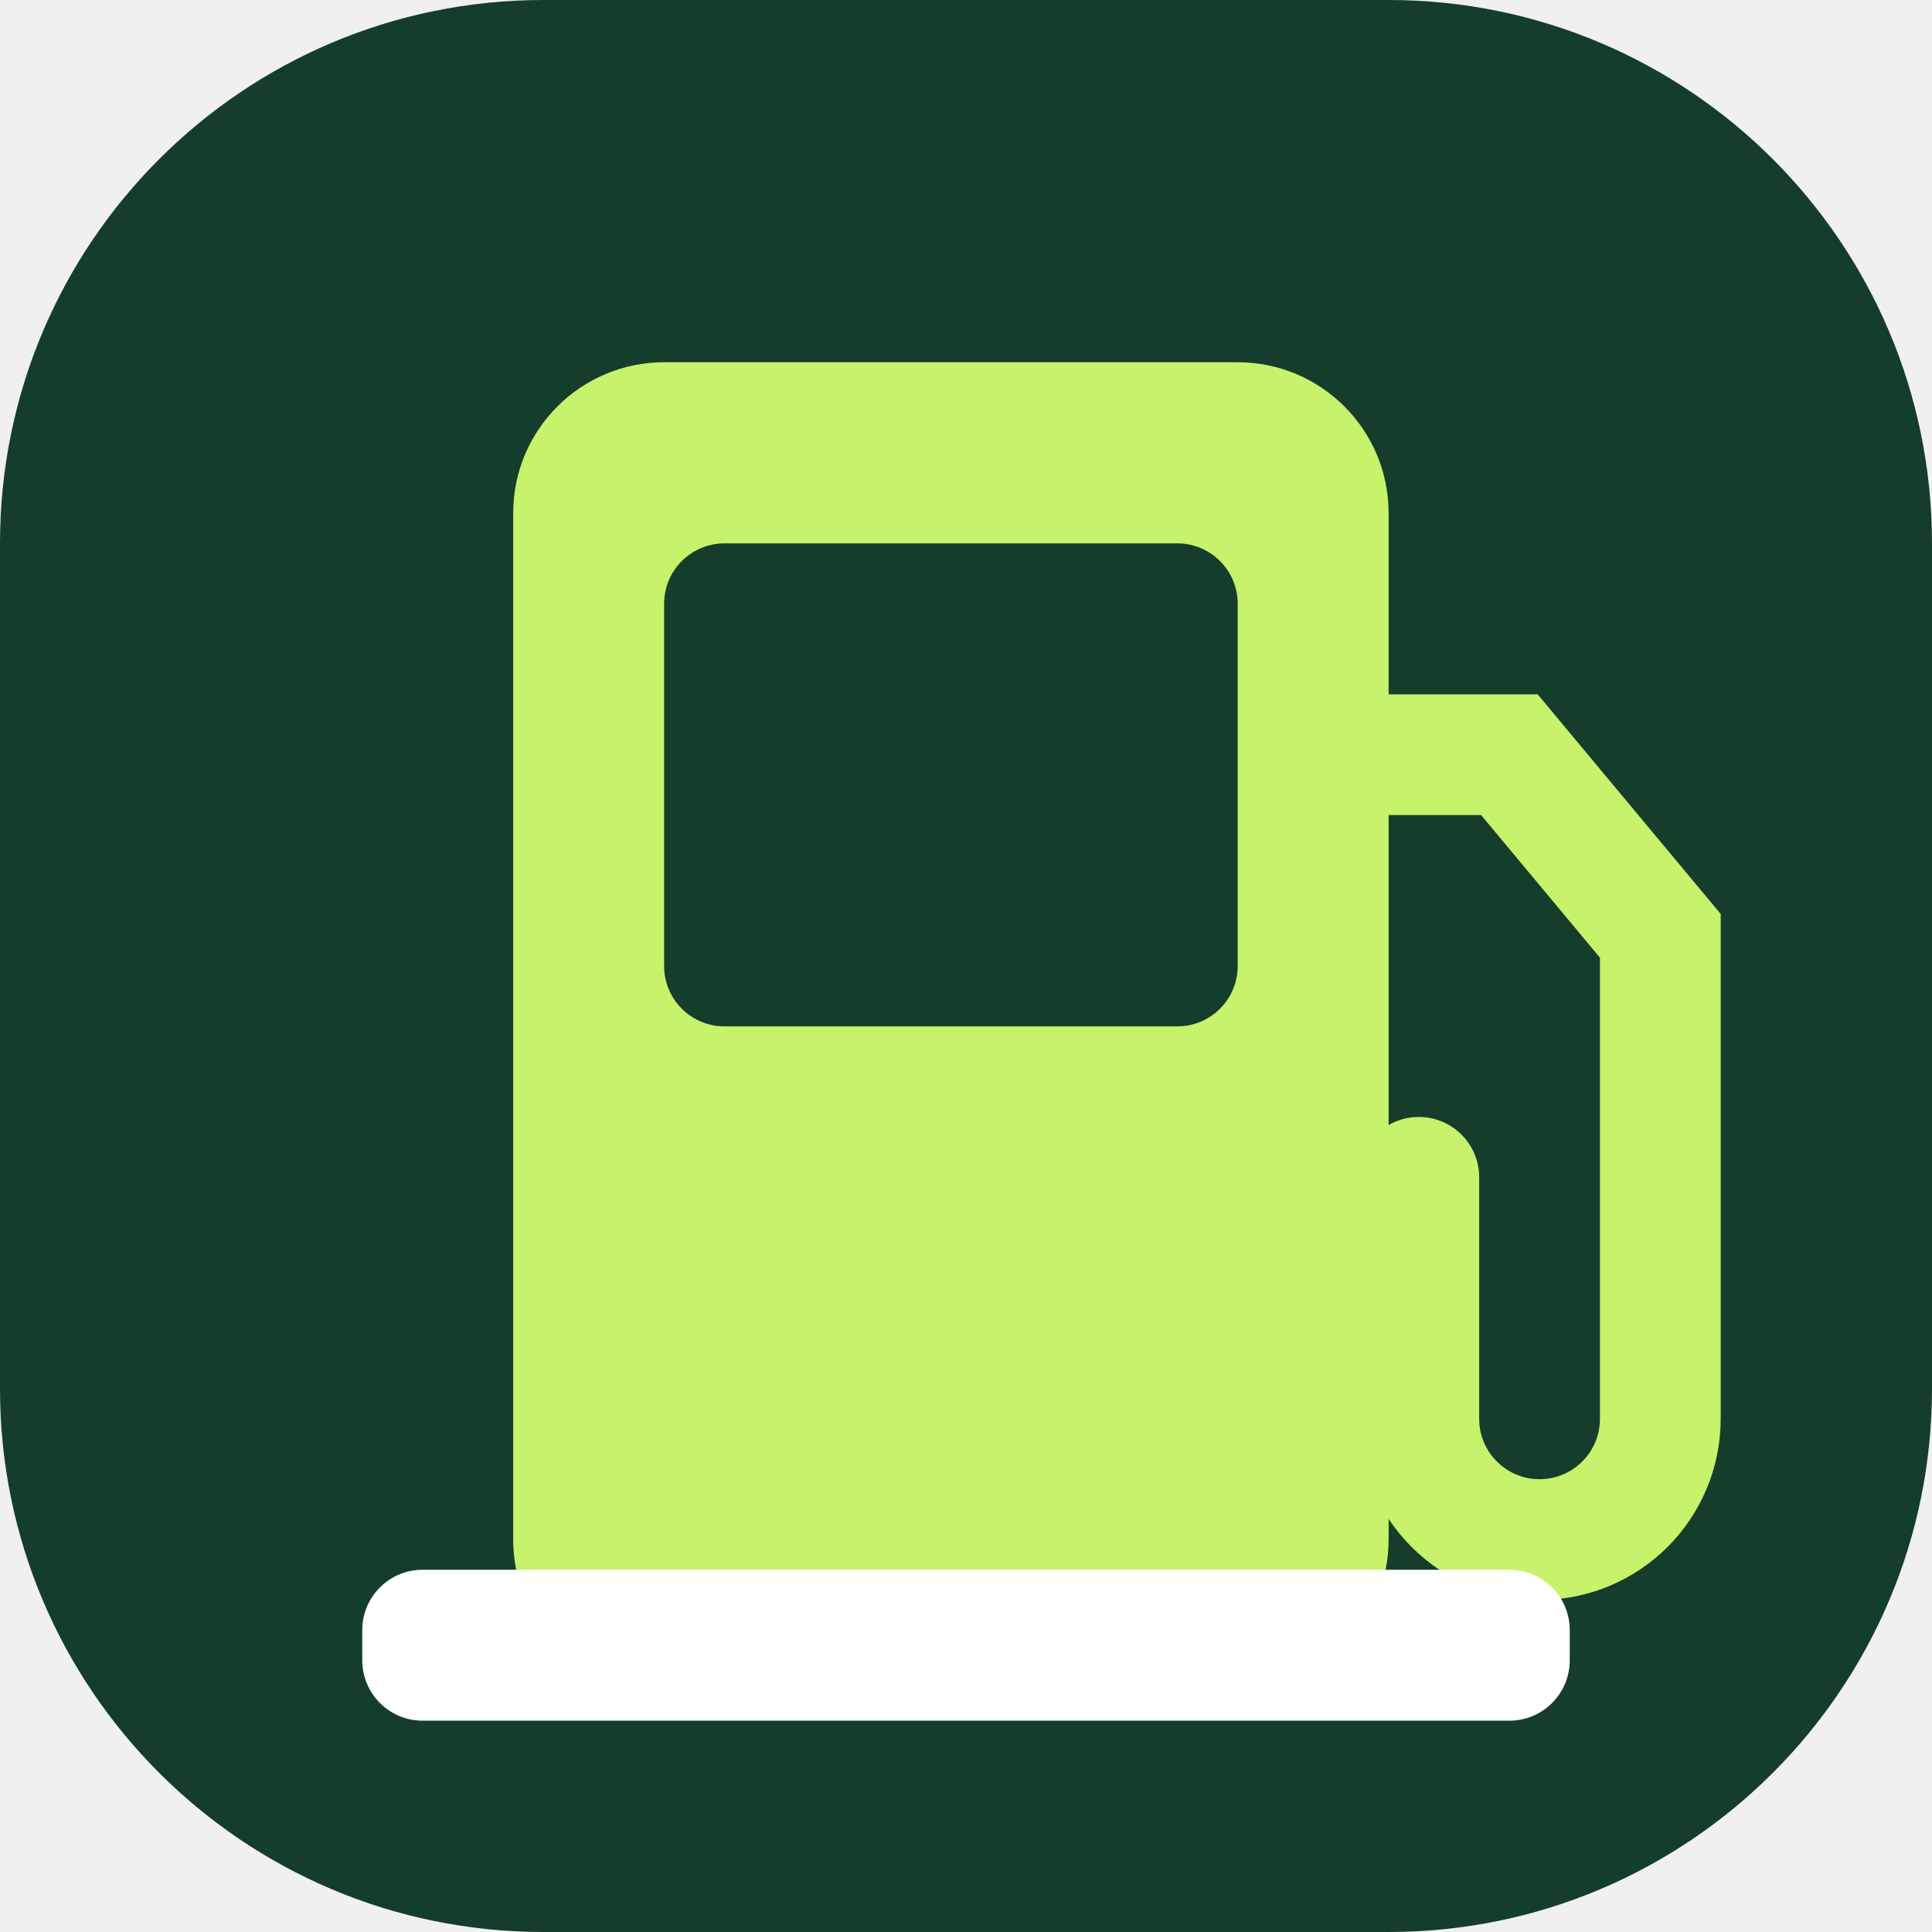
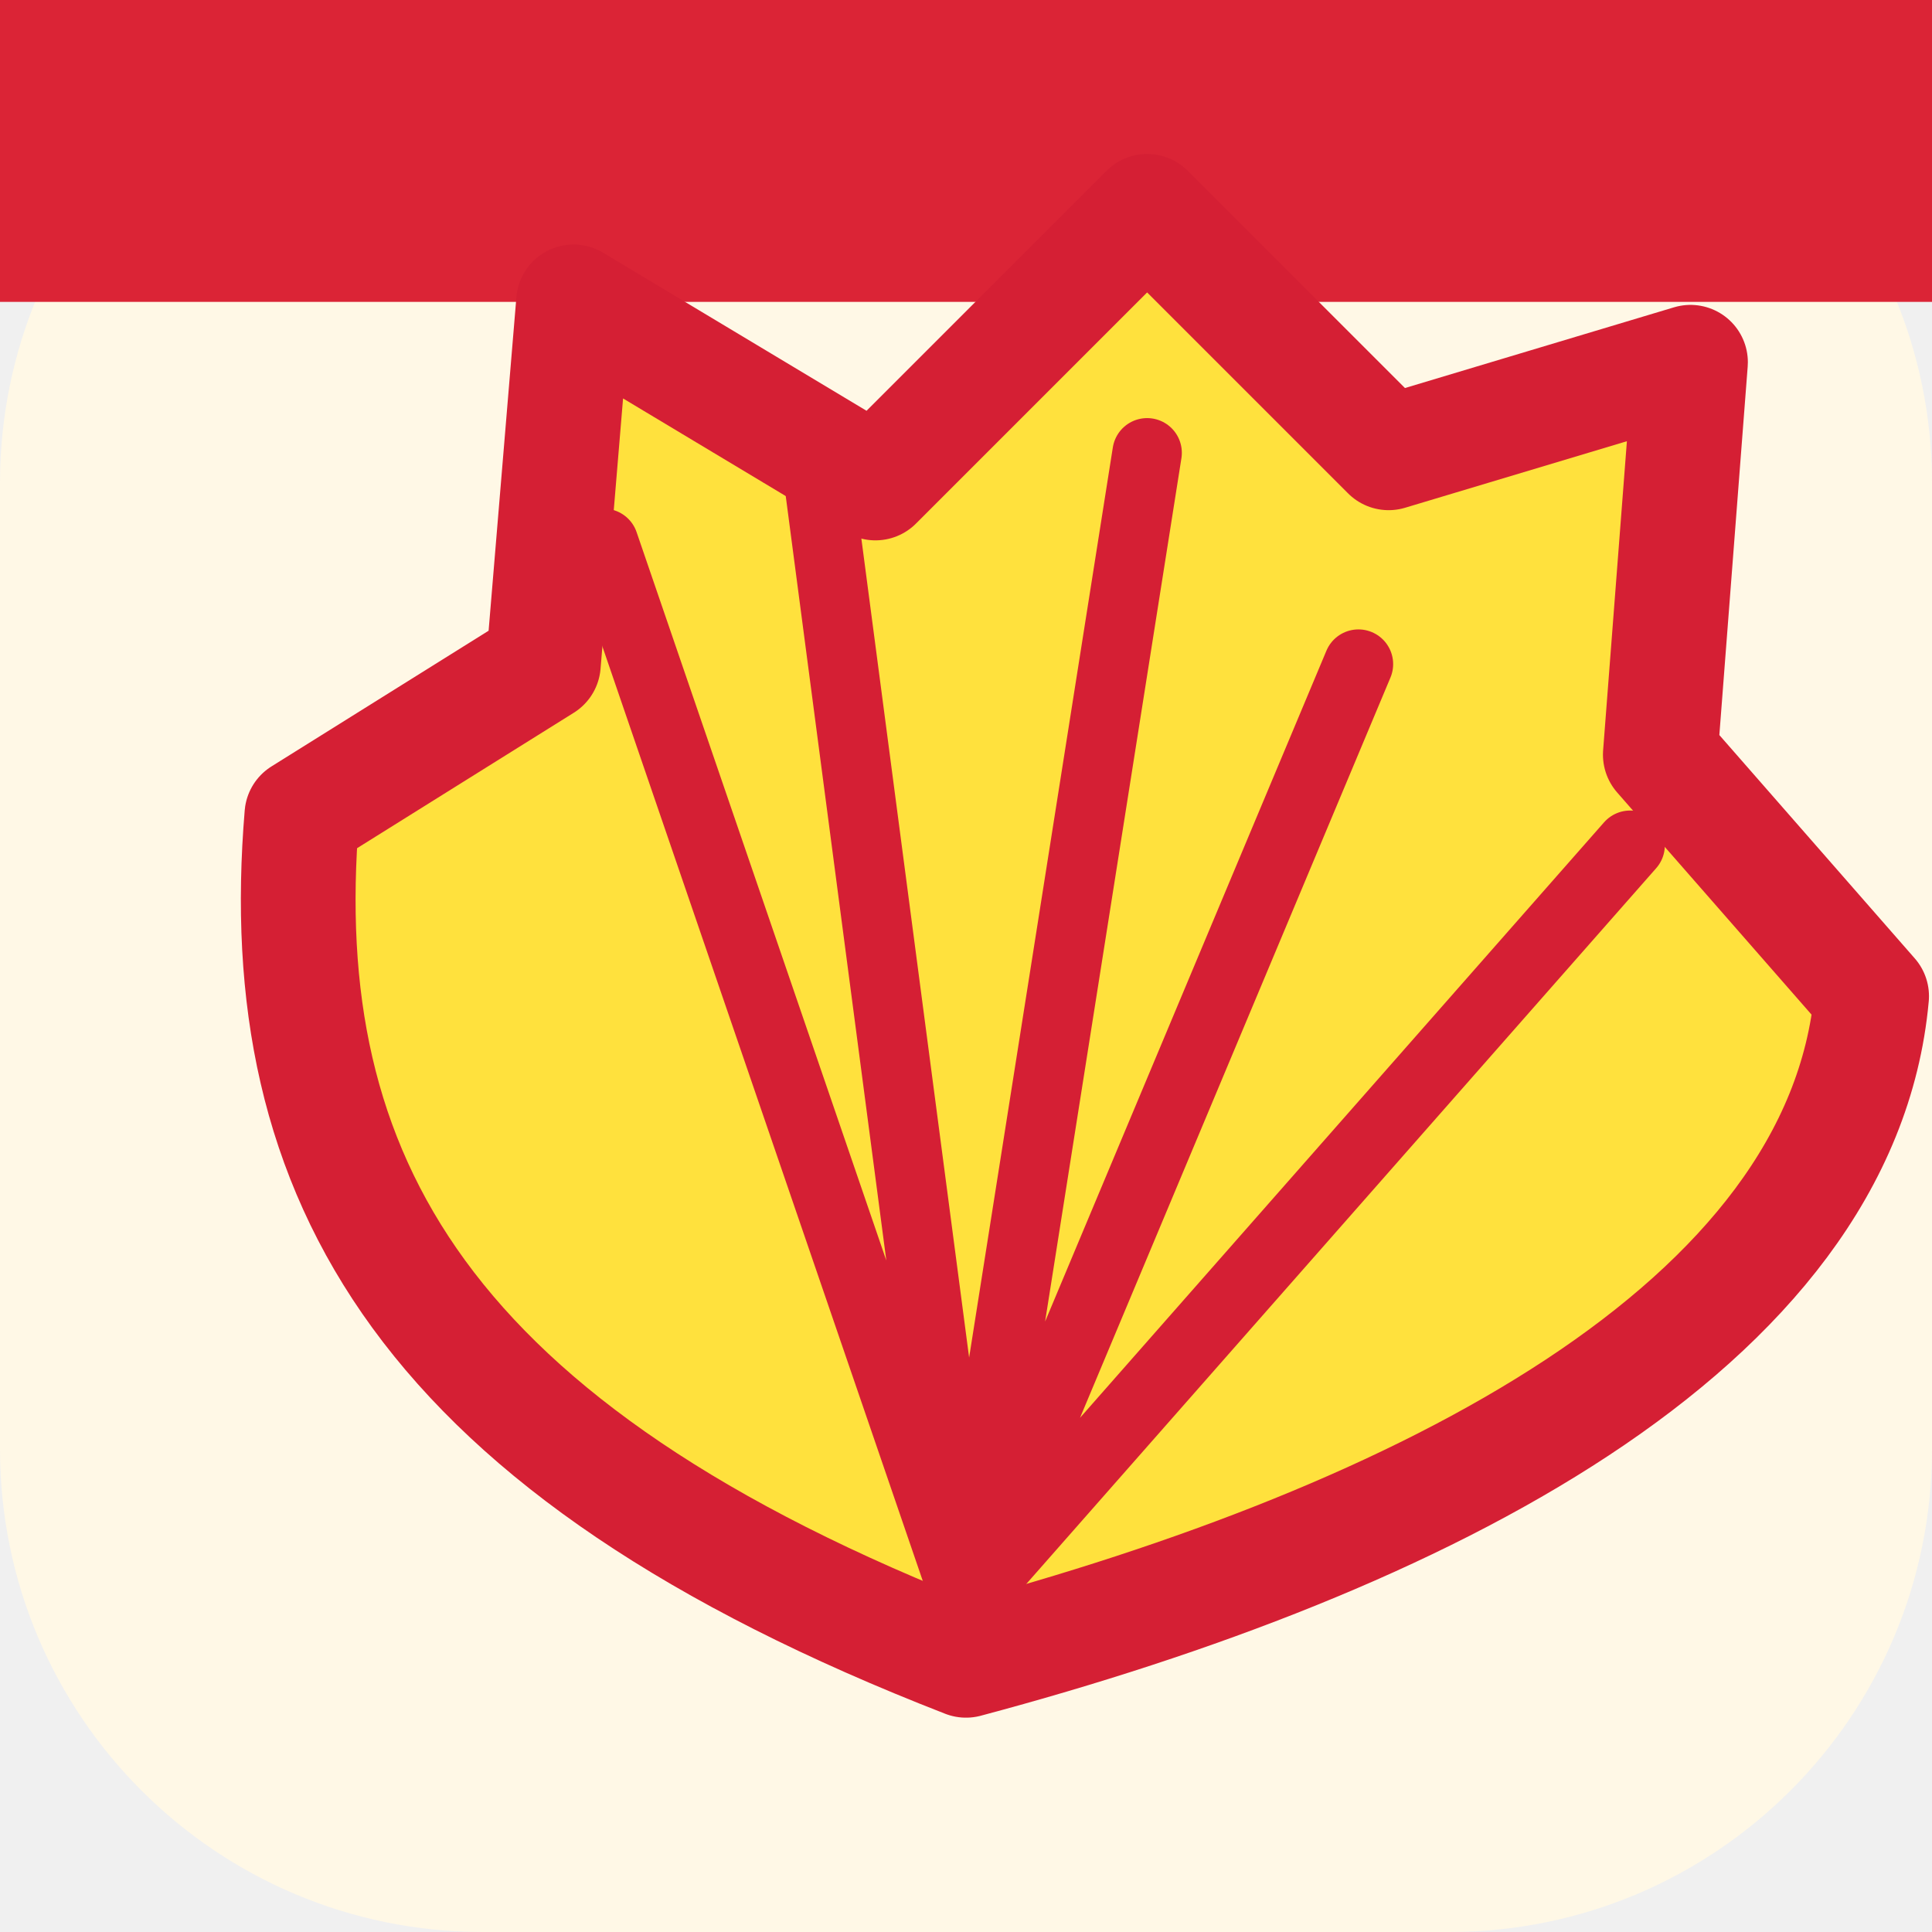
<svg xmlns="http://www.w3.org/2000/svg" viewBox="0 0 64 64">
-   <rect width="64" height="64" rx="18" fill="#153d2c" />
-   <rect x="17" y="12" width="29" height="44" rx="5" fill="#c6f26c" />
-   <rect x="22" y="18" width="19" height="16" rx="2" fill="#153d2c" />
-   <path d="M46 25h4l5 6v16a4 4 0 0 1-8 0v-8" fill="none" stroke="#c6f26c" stroke-width="4" stroke-linecap="round" />
-   <rect x="12" y="52" width="40" height="5" rx="2" fill="#fff" />
+   <rect width="64" height="64" rx="16" fill="#fff8e6" />
+   <rect y="0" width="64" height="10" fill="#db2436" />
+   <path d="M32 55C14 48 9 39 10 27l8-5 1-12 10 6 9-9 8 8 10-3-1 13 7 8C61 44 47 51 32 55Z" fill="#ffe13d" stroke="#d51f34" stroke-width="3.8" stroke-linejoin="round" />
+   <g stroke="#d51f34" stroke-width="2.3" stroke-linecap="round">
+     <path d="M32 53 20 18M32 53 27 15M32 53 38 15M32 53 45 22M32 53 54 28" />
+   </g>
</svg>
